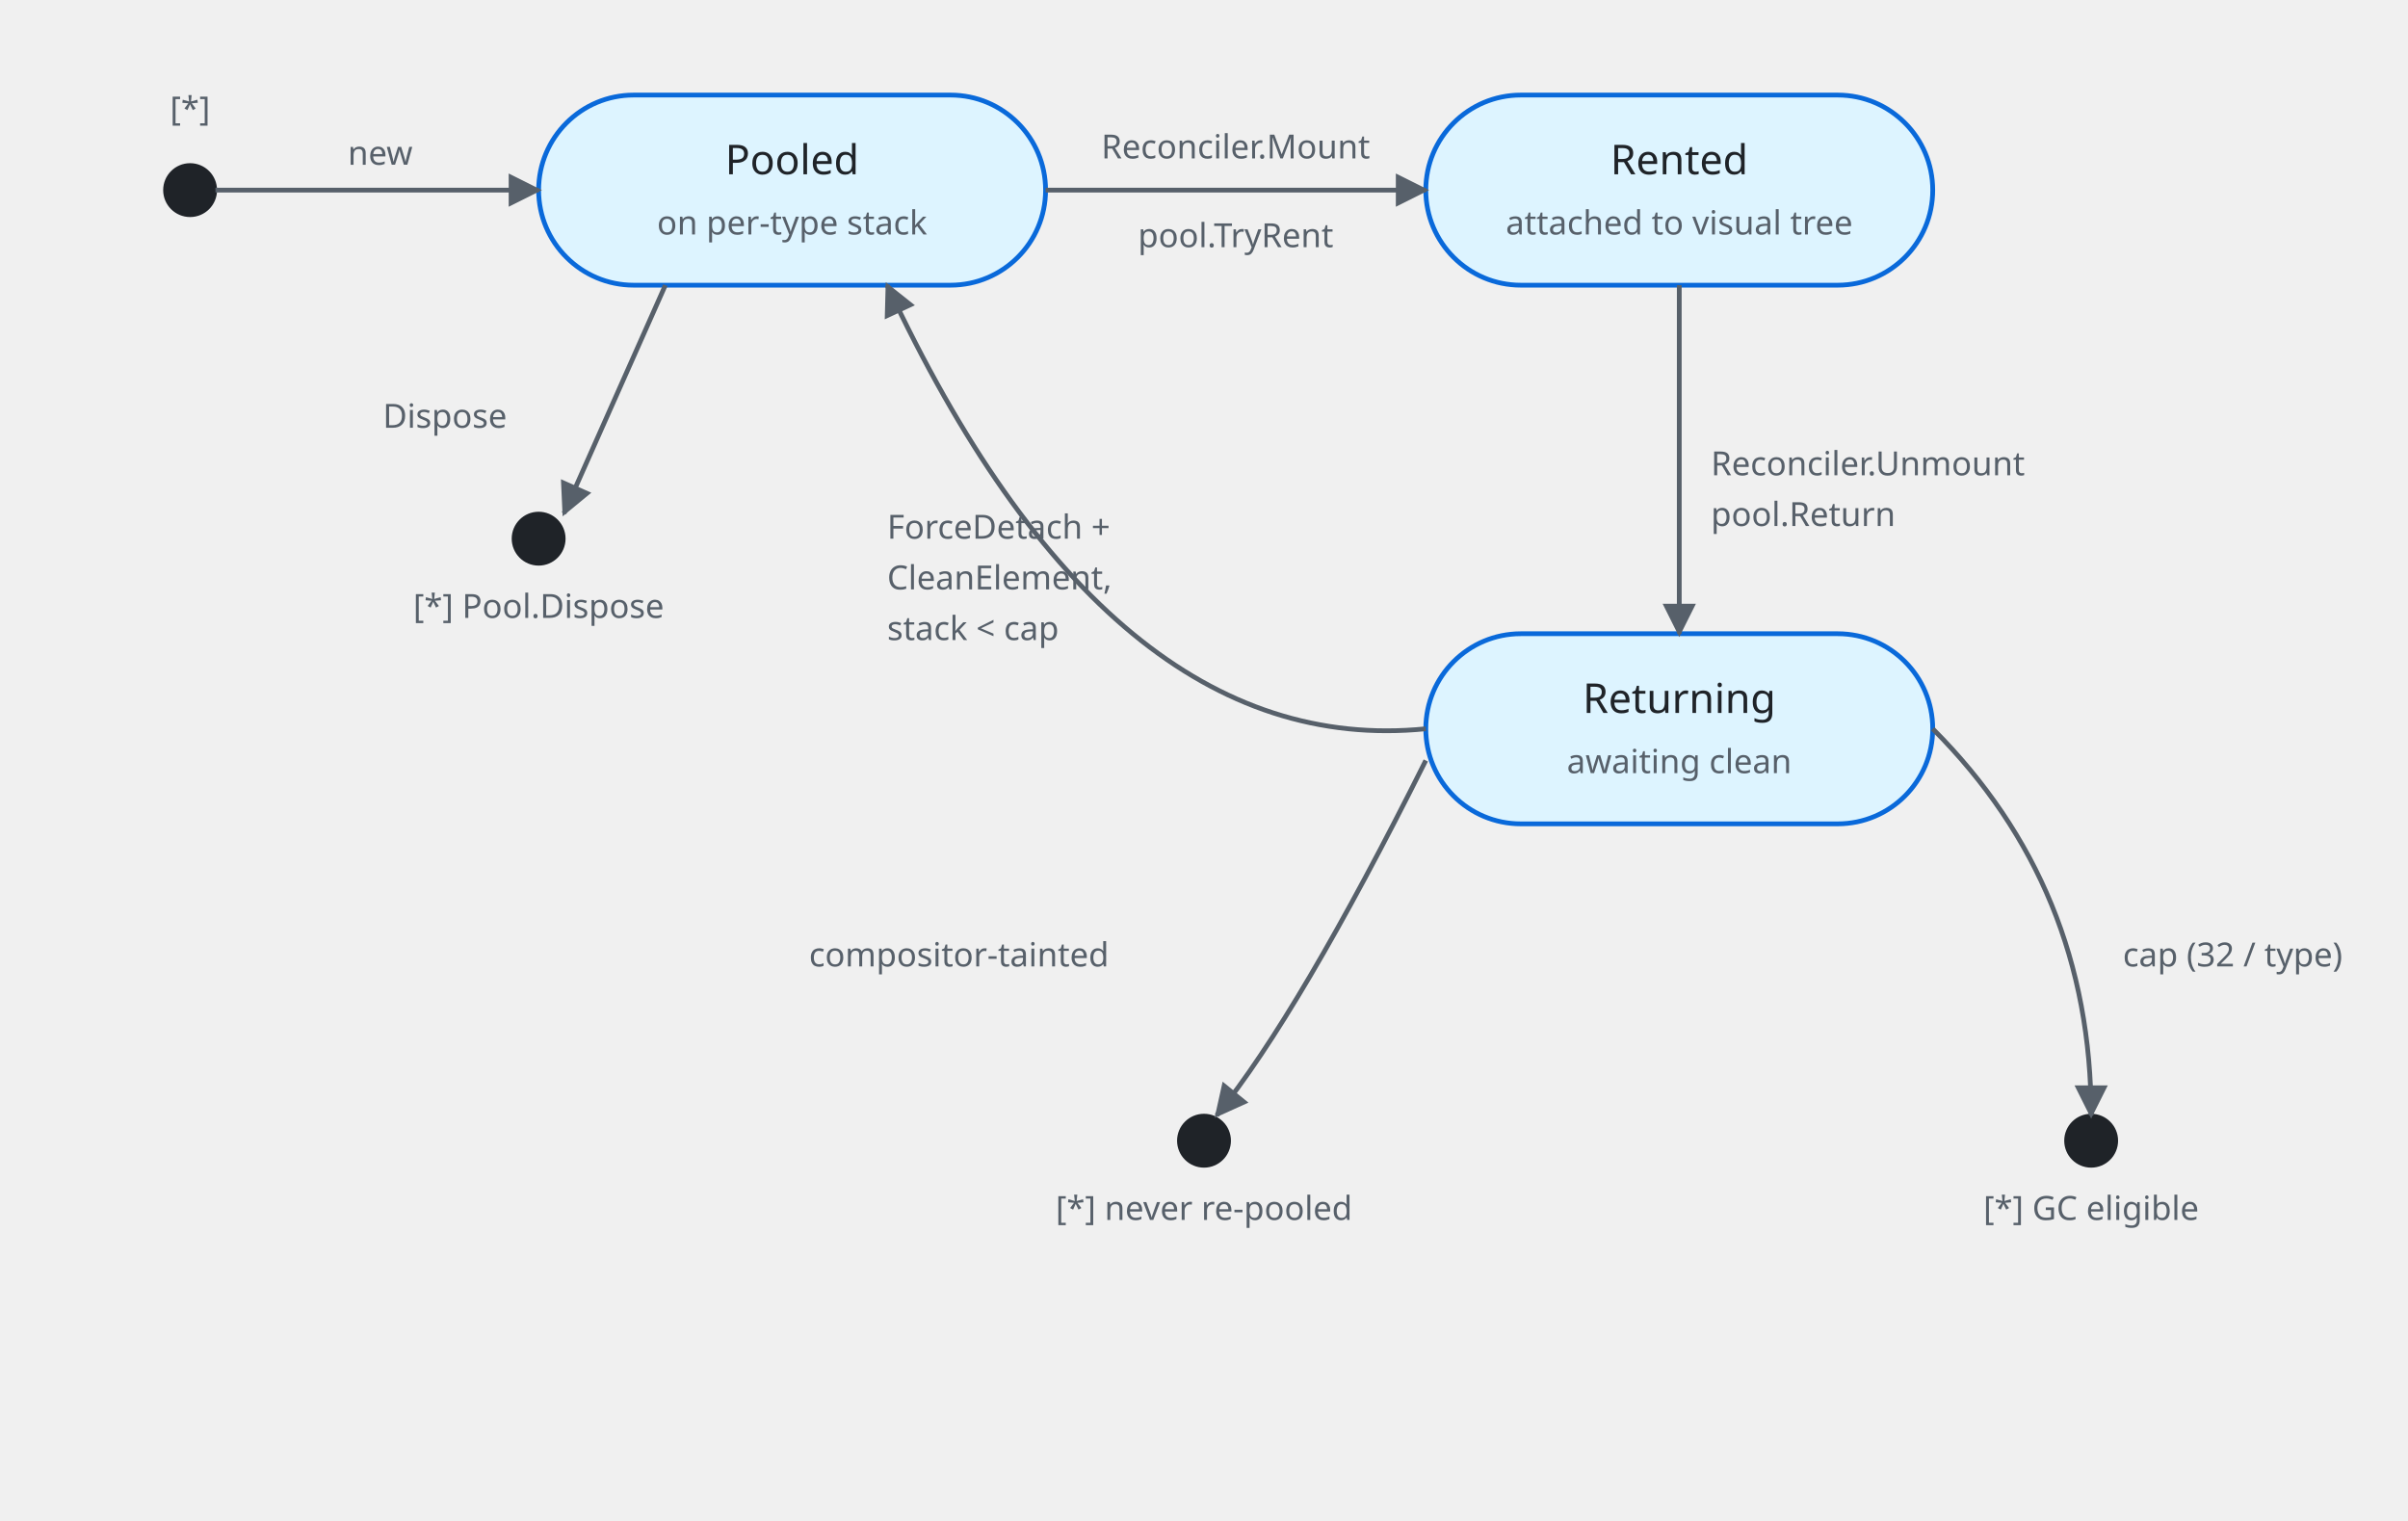
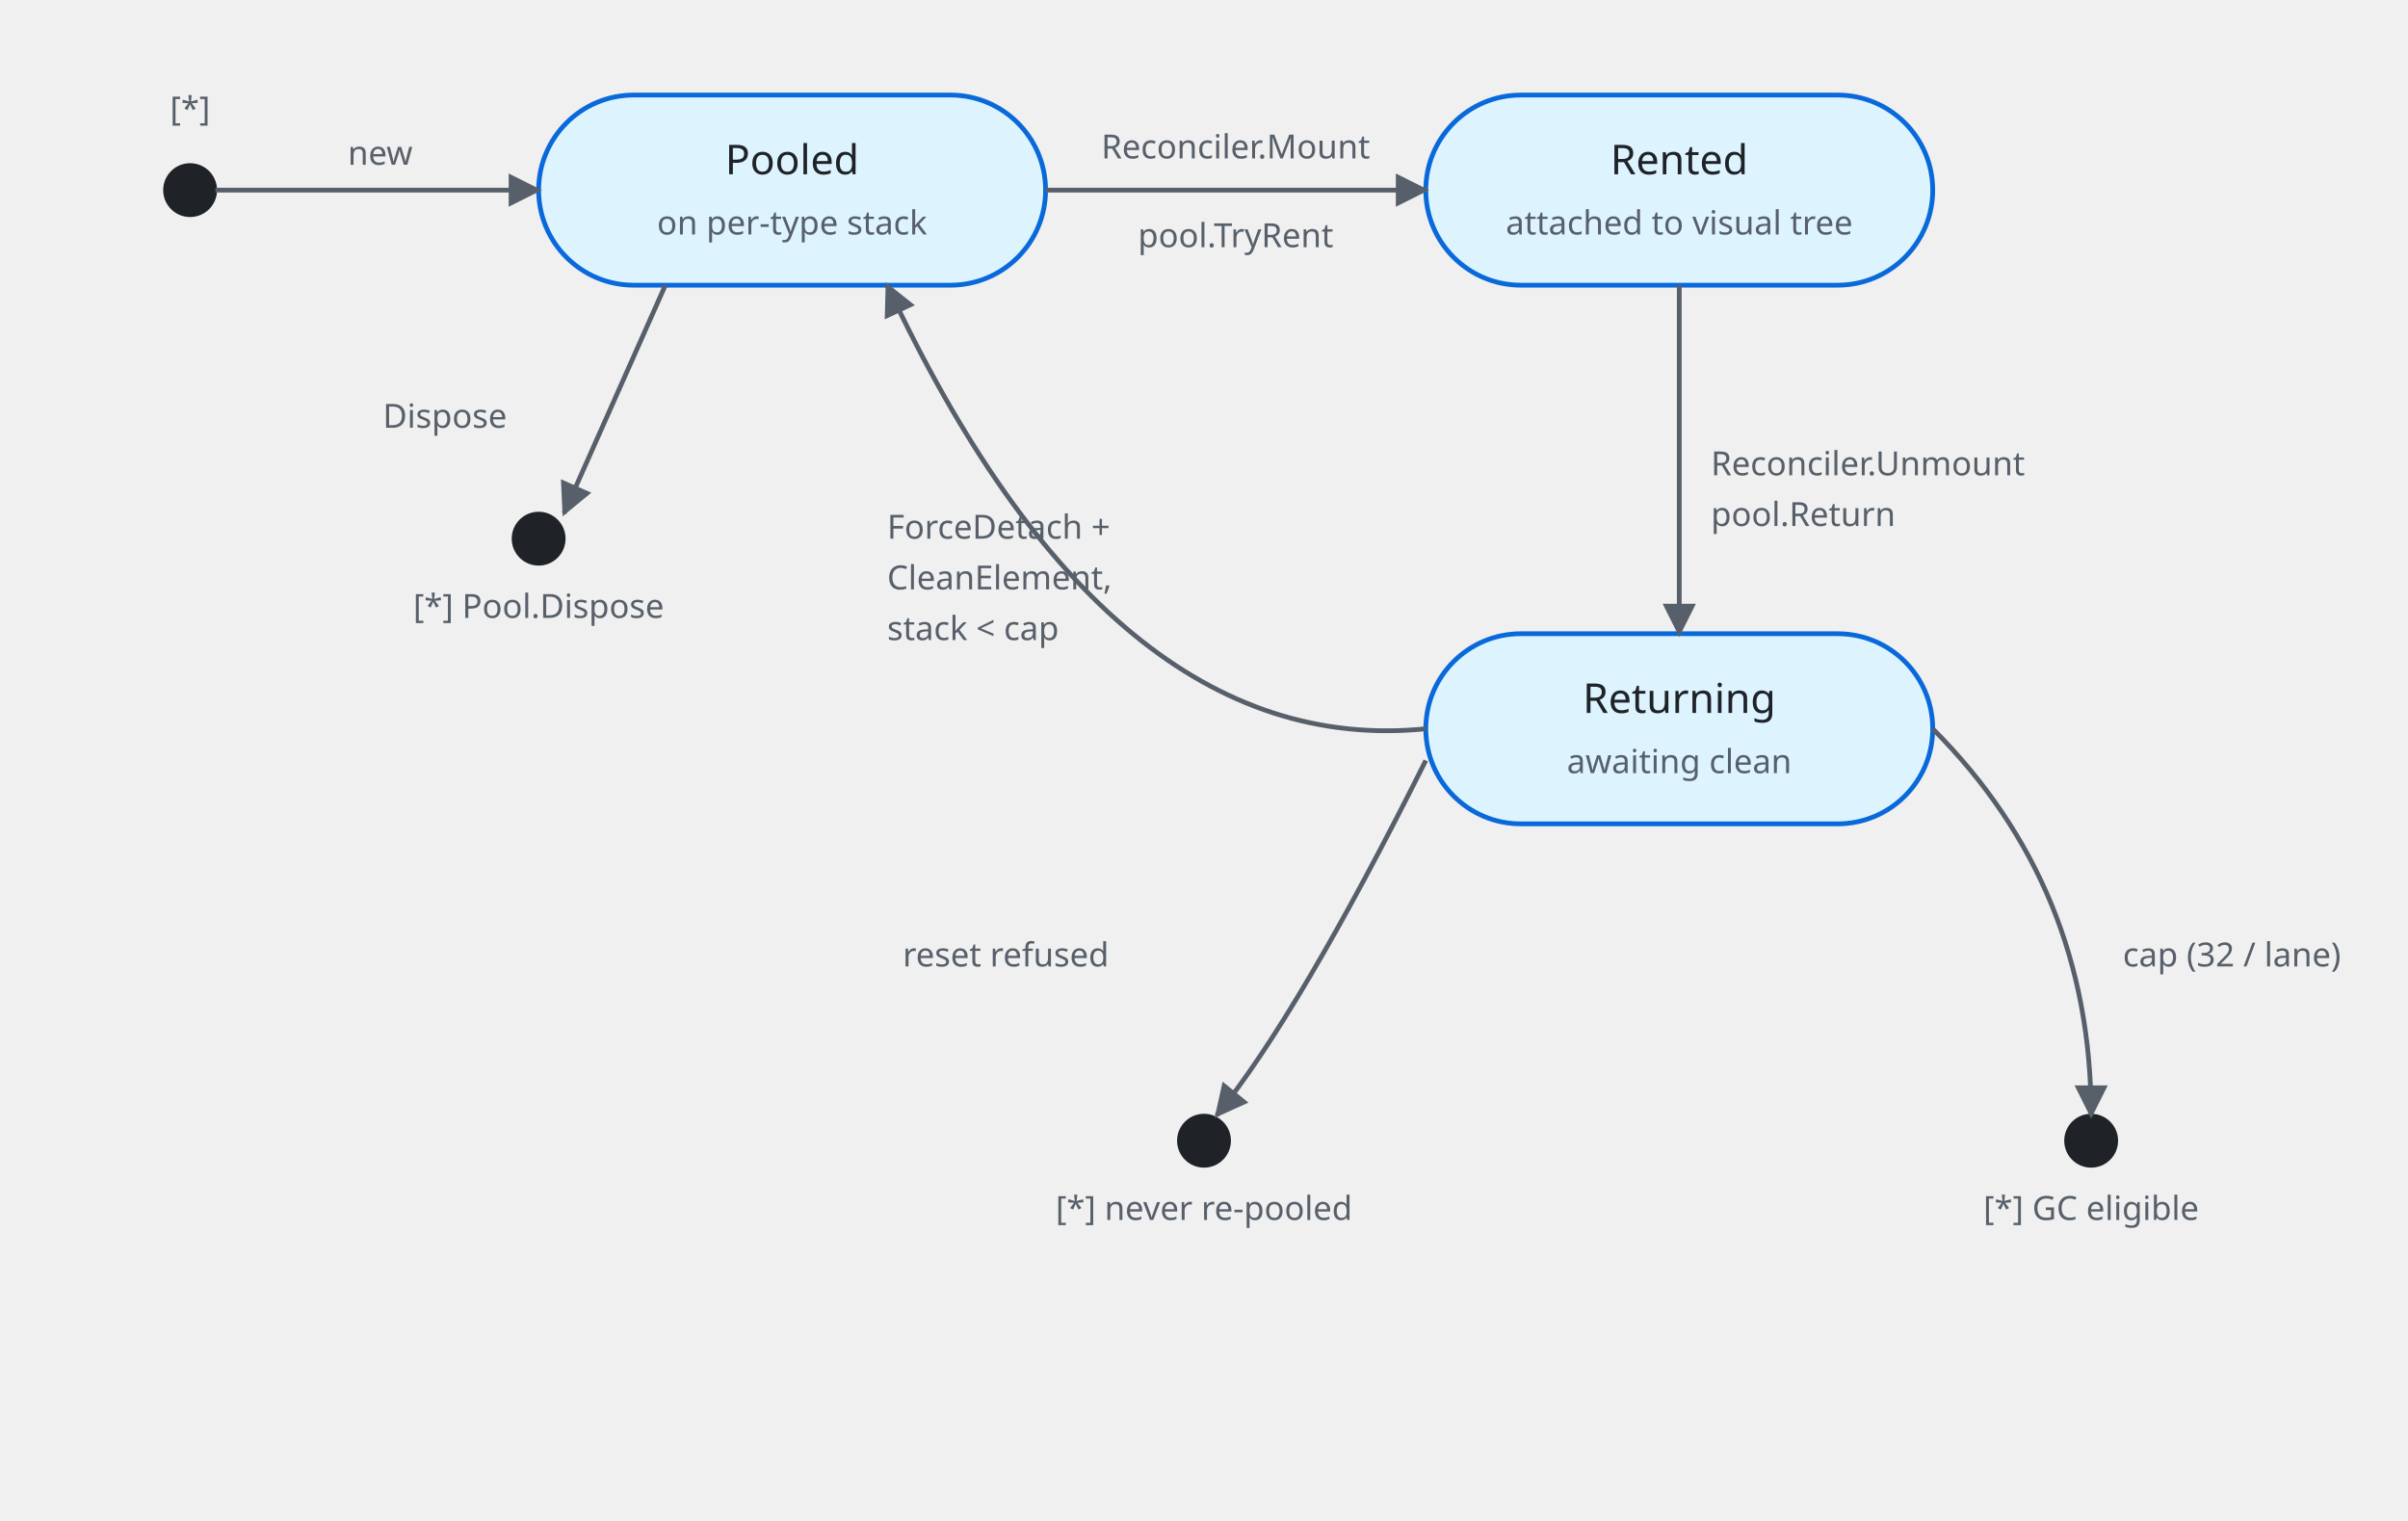
<svg xmlns="http://www.w3.org/2000/svg" viewBox="0 0 760 480" font-family="Segoe UI, system-ui, -apple-system, sans-serif">
  <style>
    text { fill: #1f2328; }
    .label { font-size: 13px; font-weight: 500; }
    .sub { font-size: 10.5px; fill: #57606a; }
    .edge-label { font-size: 10.5px; fill: #57606a; }
    .box { fill: #ffffff; stroke: #57606a; stroke-width: 1.5; }
    .box-accent { fill: #ddf4ff; stroke: #0969da; stroke-width: 1.5; }
    .box-error { fill: #ffebe9; stroke: #cf222e; stroke-width: 1.5; }
    .terminal { fill: #1f2328; stroke: #1f2328; }
    .edge { stroke: #57606a; stroke-width: 1.5; fill: none; }
    .marker-fill { fill: #57606a; }
    @media (prefers-color-scheme: dark) {
      text { fill: #e6edf3; }
      .sub { fill: #8b949e; }
      .edge-label { fill: #8b949e; }
      .box { fill: #161b22; stroke: #8b949e; }
      .box-accent { fill: #0c2d6b; stroke: #58a6ff; }
      .box-error { fill: #3c0d0d; stroke: #f85149; }
      .terminal { fill: #e6edf3; stroke: #e6edf3; }
      .edge { stroke: #8b949e; }
      .marker-fill { fill: #8b949e; }
    }
  </style>
  <defs>
    <marker id="arr" viewBox="0 0 10 10" refX="9" refY="5" markerWidth="7" markerHeight="7" orient="auto-start-reverse">
      <path class="marker-fill" d="M0 0 L10 5 L0 10 z" />
    </marker>
  </defs>
  <circle class="terminal" cx="60" cy="60" r="8" />
  <text class="sub" x="60" y="38" text-anchor="middle">[*]</text>
  <rect class="box-accent" x="170" y="30" width="160" height="60" rx="30" />
  <text class="label" x="250" y="55" text-anchor="middle">Pooled</text>
  <text class="sub" x="250" y="74" text-anchor="middle">on per-type stack</text>
  <rect class="box-accent" x="450" y="30" width="160" height="60" rx="30" />
  <text class="label" x="530" y="55" text-anchor="middle">Rented</text>
  <text class="sub" x="530" y="74" text-anchor="middle">attached to visual tree</text>
  <rect class="box-accent" x="450" y="200" width="160" height="60" rx="30" />
  <text class="label" x="530" y="225" text-anchor="middle">Returning</text>
  <text class="sub" x="530" y="244" text-anchor="middle">awaiting clean</text>
  <circle class="terminal" cx="660" cy="360" r="8" />
  <text class="sub" x="660" y="385" text-anchor="middle">[*] GC eligible</text>
  <circle class="terminal" cx="380" cy="360" r="8" />
  <text class="sub" x="380" y="385" text-anchor="middle">[*] never re-pooled</text>
  <circle class="terminal" cx="170" cy="170" r="8" />
  <text class="sub" x="170" y="195" text-anchor="middle">[*] Pool.Dispose</text>
  <path class="edge" d="M68 60 L170 60" marker-end="url(#arr)" />
  <text class="edge-label" x="120" y="52" text-anchor="middle">new</text>
  <path class="edge" d="M330 60 L450 60" marker-end="url(#arr)" />
  <text class="edge-label" x="390" y="50" text-anchor="middle">Reconciler.Mount</text>
  <text class="edge-label" x="390" y="78" text-anchor="middle">pool.TryRent</text>
  <path class="edge" d="M530 90 L530 200" marker-end="url(#arr)" />
  <text class="edge-label" x="540" y="150" text-anchor="start">Reconciler.Unmount</text>
  <text class="edge-label" x="540" y="166" text-anchor="start">pool.Return</text>
  <path class="edge" d="M450 230 Q 350 240 280 90" marker-end="url(#arr)" />
  <text class="edge-label" x="280" y="170">ForceDetach +</text>
  <text class="edge-label" x="280" y="186">CleanElement,</text>
  <text class="edge-label" x="280" y="202">stack &lt; cap</text>
  <path class="edge" d="M610 230 Q 660 280 660 352" marker-end="url(#arr)" />
-   <text class="edge-label" x="670" y="305">cap (32 / type)</text>
+   <text class="edge-label" x="670" y="305">cap (32 / lane)</text>
  <path class="edge" d="M450 240 Q 410 320 384 352" marker-end="url(#arr)" />
-   <text class="edge-label" x="350" y="305" text-anchor="end">compositor-tainted</text>
+   <text class="edge-label" x="350" y="305" text-anchor="end">reset refused</text>
  <path class="edge" d="M210 90 L178 162" marker-end="url(#arr)" />
  <text class="edge-label" x="160" y="135" text-anchor="end">Dispose</text>
</svg>
